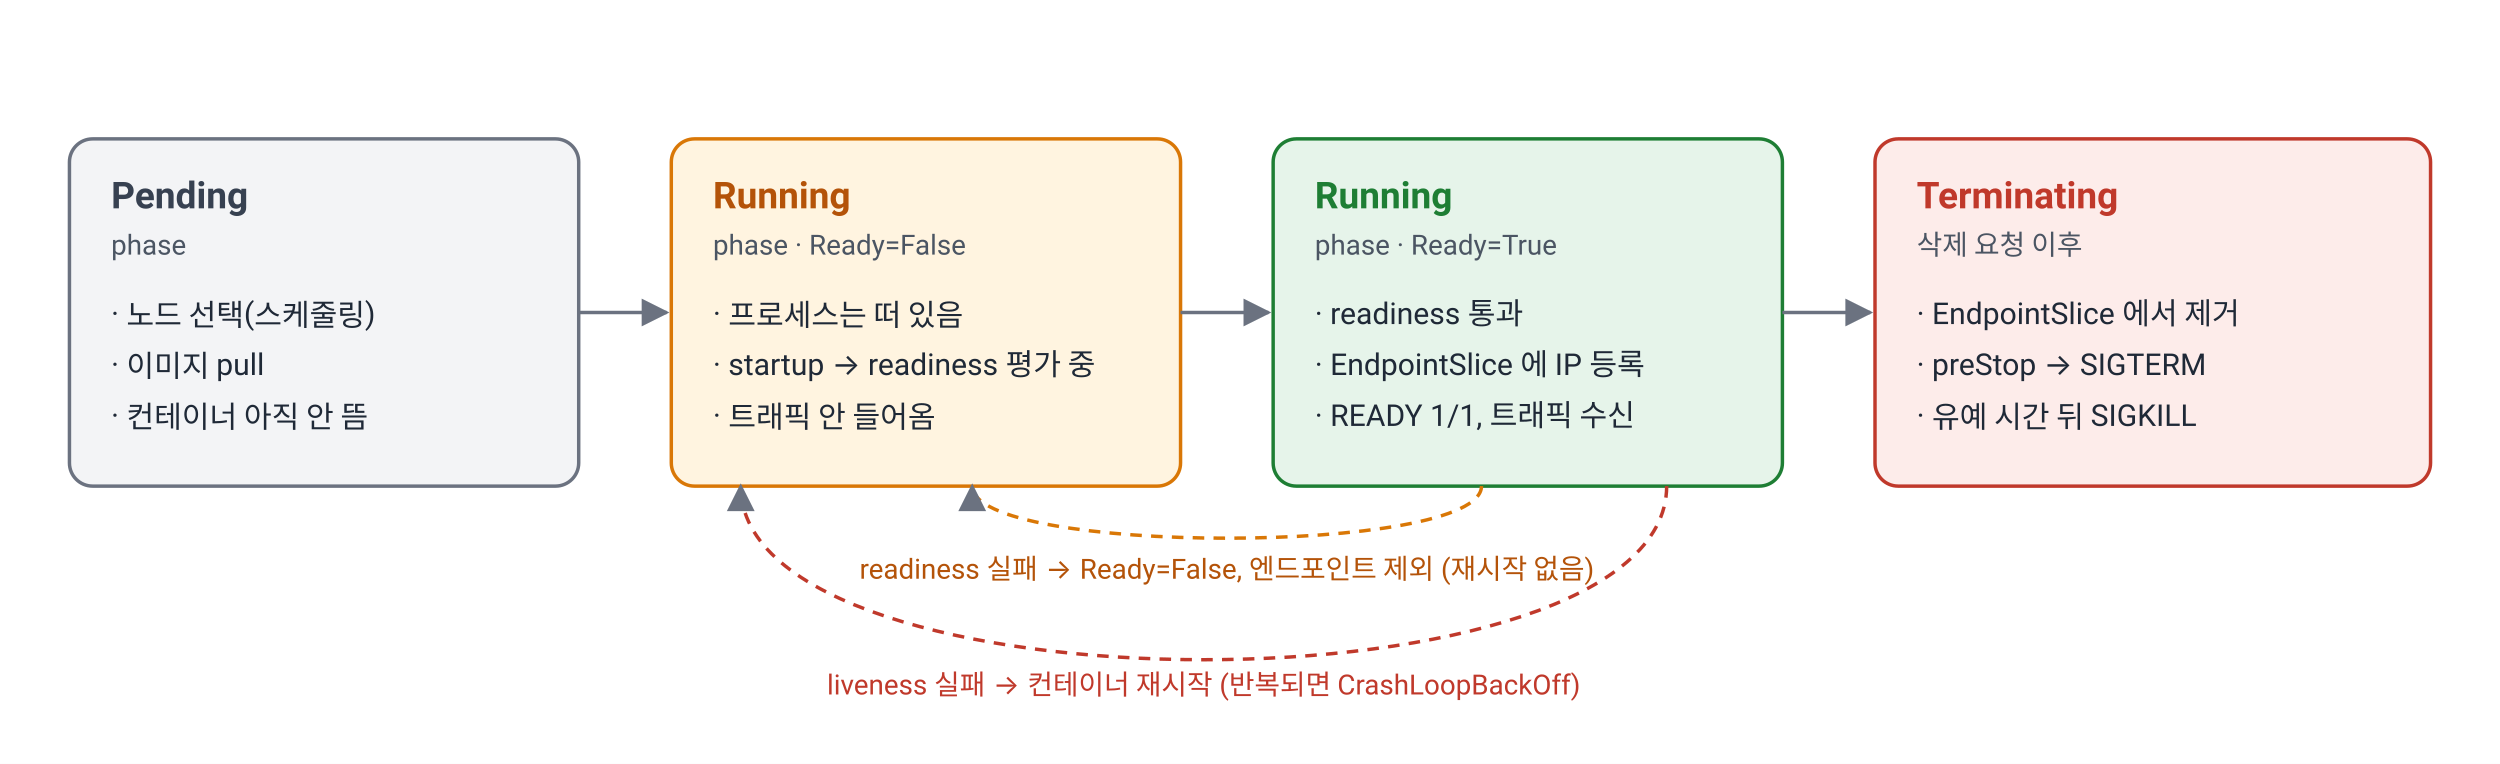
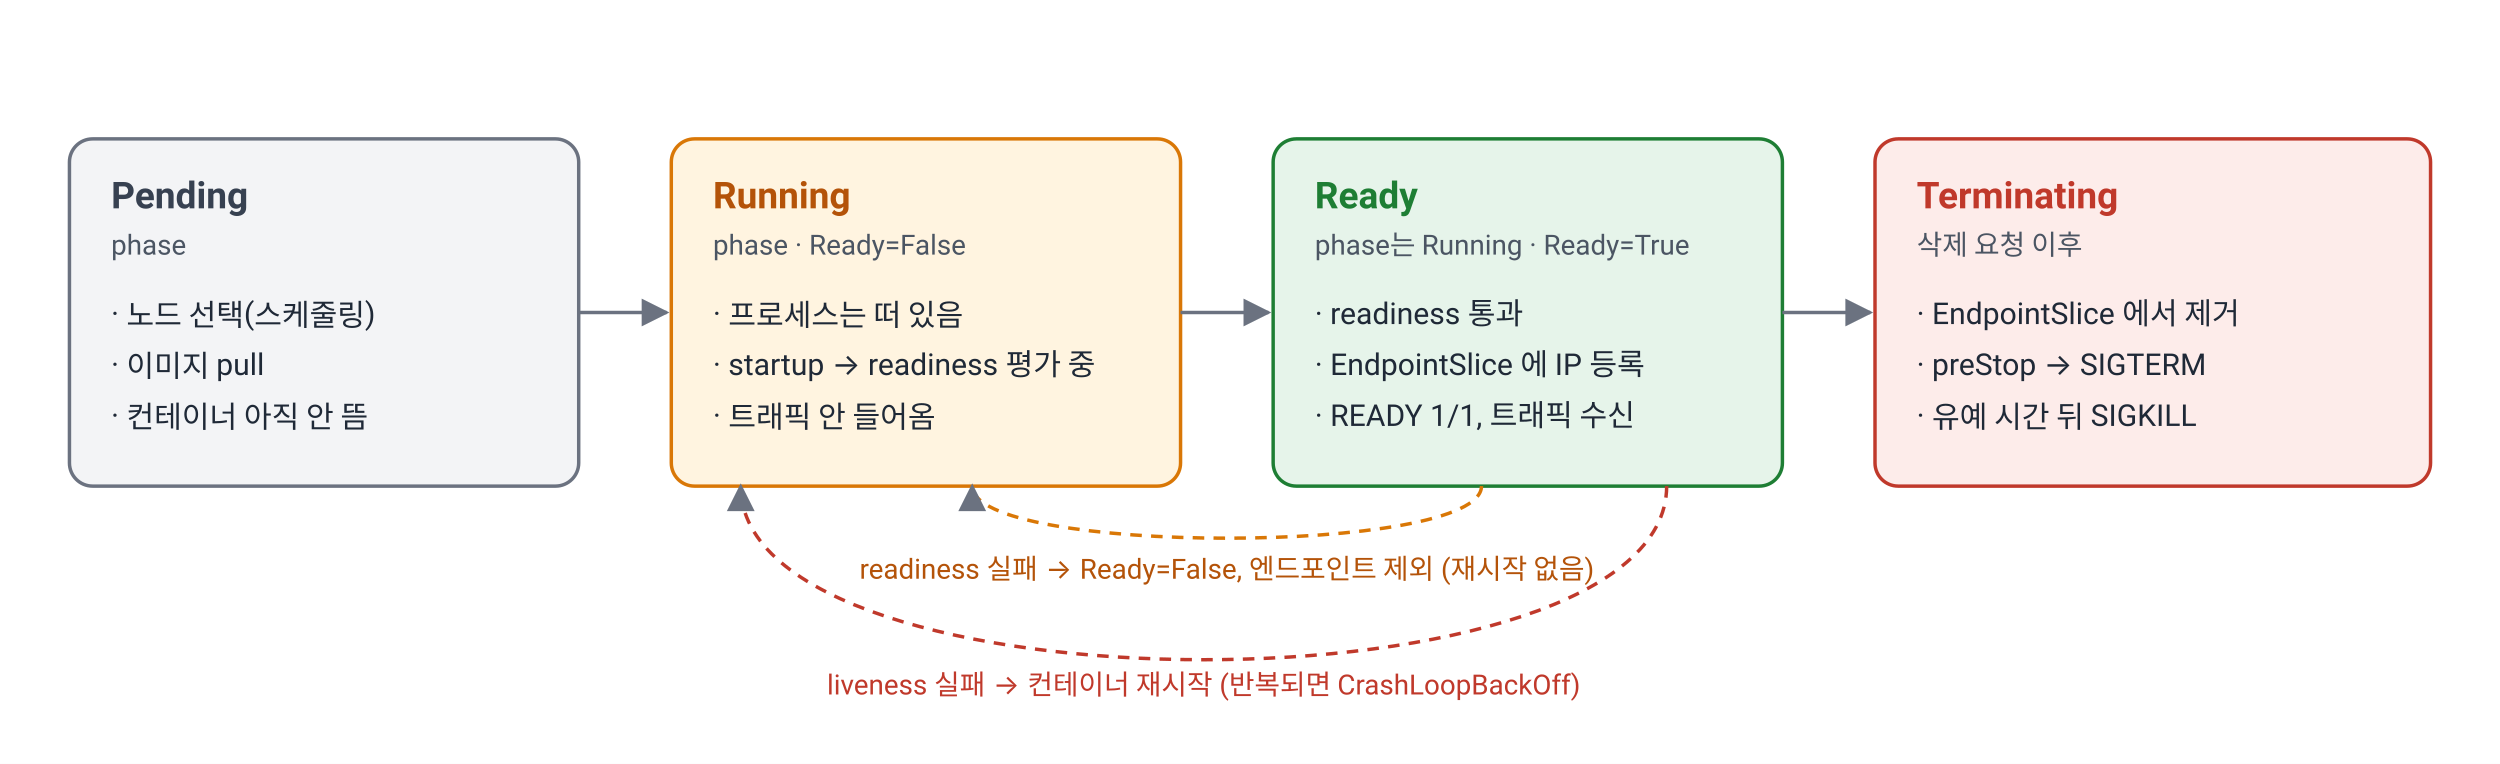
<svg xmlns="http://www.w3.org/2000/svg" width="1080" height="330" viewBox="0 0 1080 330" font-family="-apple-system, BlinkMacSystemFont, 'Apple SD Gothic Neo', 'Noto Sans KR', 'Segoe UI', Roboto, sans-serif" font-size="13">
  <rect width="1080" height="330" fill="#ffffff" />
  <defs>
    <marker id="arrow" viewBox="0 0 10 10" refX="9" refY="5" markerWidth="8" markerHeight="8" orient="auto-start-reverse">
      <path d="M0,0 L10,5 L0,10 z" fill="#6b7280" />
    </marker>
  </defs>
  <rect x="30" y="60" width="220" height="150" rx="10" fill="#f3f4f6" stroke="#6b7280" stroke-width="1.5" />
  <text x="48" y="90" font-size="16" font-weight="700" fill="#374151">Pending</text>
  <text x="48" y="110" font-size="12" fill="#4b5563">phase</text>
  <text x="48" y="140" fill="#1f2937">· 노드 선택(스케줄링)</text>
  <text x="48" y="162" fill="#1f2937">· 이미지 pull</text>
  <text x="48" y="184" fill="#1f2937">· 컨테이너 아직 안 뜸</text>
  <rect x="290" y="60" width="220" height="150" rx="10" fill="#fff4e0" stroke="#d97706" stroke-width="1.5" />
  <text x="308" y="90" font-size="16" font-weight="700" fill="#b45309">Running</text>
  <text x="308" y="110" font-size="12" fill="#4b5563">phase · Ready=False</text>
  <text x="308" y="140" fill="#1f2937">· 프로세스는 떠 있음</text>
  <text x="308" y="162" fill="#1f2937">· startup → readiness 평가 중</text>
  <text x="308" y="184" fill="#1f2937">· 트래픽 안 들어옴</text>
  <rect x="550" y="60" width="220" height="150" rx="10" fill="#e6f4ea" stroke="#1e7e34" stroke-width="1.5" />
-   <text x="568" y="90" font-size="16" font-weight="700" fill="#1e7e34">Running</text>
-   <text x="568" y="110" font-size="12" fill="#4b5563">phase · Ready=True</text>
+   <text x="568" y="90" font-size="16" font-weight="700" fill="#1e7e34">Ready</text>
+   <text x="568" y="110" font-size="12" fill="#4b5563">phase는 Running · Ready=True</text>
  <text x="568" y="140" fill="#1f2937">· readiness 통과</text>
  <text x="568" y="162" fill="#1f2937">· EndpointSlice 에 IP 등록</text>
  <text x="568" y="184" fill="#1f2937">· READY 1/1, 트래픽 수신</text>
  <rect x="810" y="60" width="240" height="150" rx="10" fill="#fdecea" stroke="#c0392b" stroke-width="1.5" />
  <text x="828" y="90" font-size="16" font-weight="700" fill="#c0392b">Terminating</text>
  <text x="828" y="110" font-size="12" fill="#4b5563">삭제 요청 이후</text>
  <text x="828" y="140" fill="#1f2937">· EndpointSlice 에서 제거</text>
  <text x="828" y="162" fill="#1f2937">· preStop → SIGTERM</text>
  <text x="828" y="184" fill="#1f2937">· 유예 시간 뒤 SIGKILL</text>
  <line x1="250" y1="135" x2="288" y2="135" stroke="#6b7280" stroke-width="1.5" marker-end="url(#arrow)" />
  <line x1="510" y1="135" x2="548" y2="135" stroke="#6b7280" stroke-width="1.5" marker-end="url(#arrow)" />
  <line x1="770" y1="135" x2="808" y2="135" stroke="#6b7280" stroke-width="1.5" marker-end="url(#arrow)" />
  <path d="M640,210 C640,240 420,240 420,210" fill="none" stroke="#d97706" stroke-width="1.5" stroke-dasharray="5 4" marker-end="url(#arrow)" />
  <text x="530" y="250" text-anchor="middle" font-size="12" fill="#b45309">readiness 실패 → Ready=False, 엔드포인트 제외 (재시작 없음)</text>
  <path d="M720,210 C720,310 320,310 320,210" fill="none" stroke="#c0392b" stroke-width="1.5" stroke-dasharray="5 4" marker-end="url(#arrow)" />
  <text x="520" y="300" text-anchor="middle" font-size="12" fill="#c0392b">liveness 실패 → 컨테이너 재시작 (반복되면 CrashLoopBackOff)</text>
</svg>
